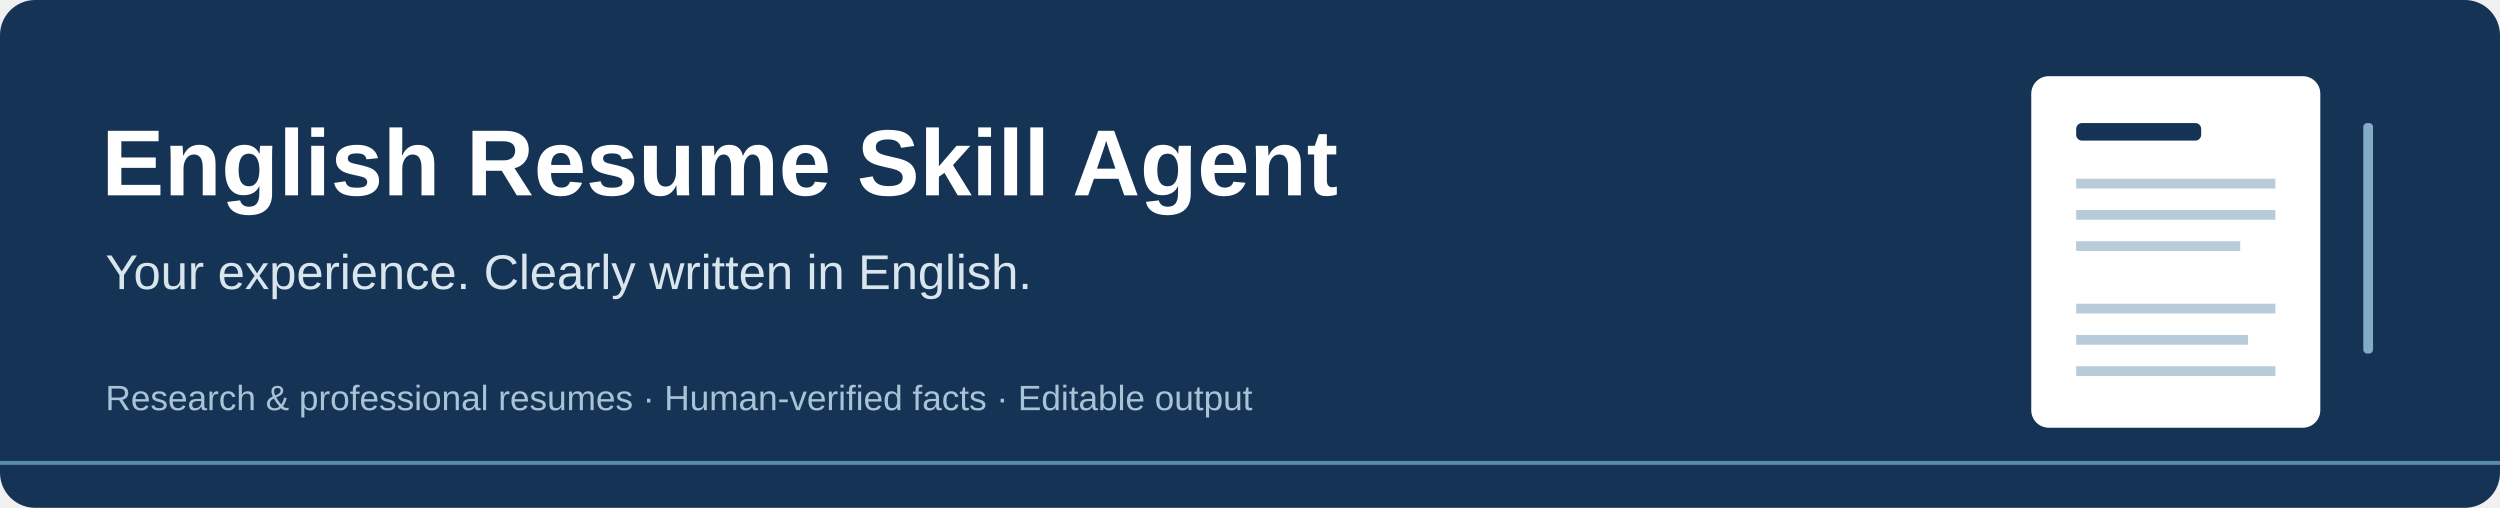
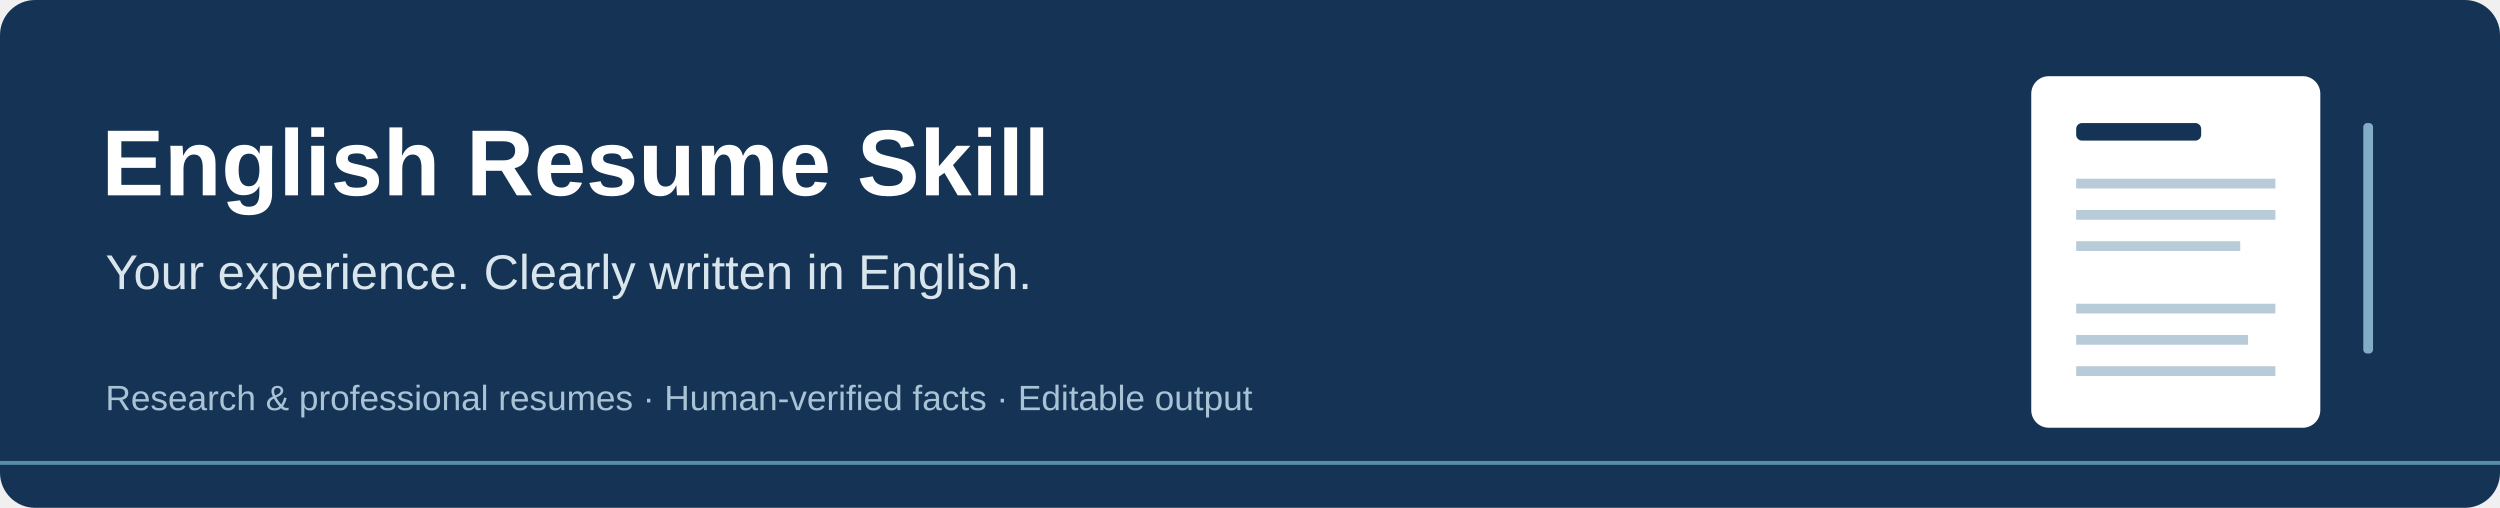
- <svg xmlns="http://www.w3.org/2000/svg" width="1280" height="260" viewBox="0 0 1280 260" role="img" aria-label="English Resume Skill Agent: Your experience, clearly written in English">
+ <svg xmlns="http://www.w3.org/2000/svg" width="1280" height="260" viewBox="0 0 1280 260" role="img" aria-label="English Resume Skill: Your experience, clearly written in English">
  <rect width="1280" height="260" rx="18" fill="#153354" />
  <path d="M0 237H1280" stroke="#588cab" stroke-width="2" />
-   <text x="52" y="100" font-family="Arial, Helvetica, sans-serif" font-size="48" font-weight="700" fill="#fff">English Resume Skill Agent</text>
+   <text x="52" y="100" font-family="Arial, Helvetica, sans-serif" font-size="48" font-weight="700" fill="#fff">English Resume Skill</text>
  <text x="54" y="148" font-family="Arial, Helvetica, sans-serif" font-size="25" fill="#d8e5ed">Your experience. Clearly written in English.</text>
  <text x="54" y="210" font-family="Arial, Helvetica, sans-serif" font-size="18" fill="#a8c3d5">Research &amp; professional resumes · Human-verified facts · Editable output</text>
  <rect x="1040" y="39" width="148" height="180" rx="9" fill="#fff" />
  <rect x="1063" y="63" width="64" height="9" rx="3" fill="#153354" />
  <path d="M1063 94H1165M1063 110H1165M1063 126H1147M1063 158H1165M1063 174H1151M1063 190H1165" stroke="#b8cbd8" stroke-width="5" />
  <rect x="1210" y="63" width="5" height="118" rx="2" fill="#83acc7" />
</svg>
